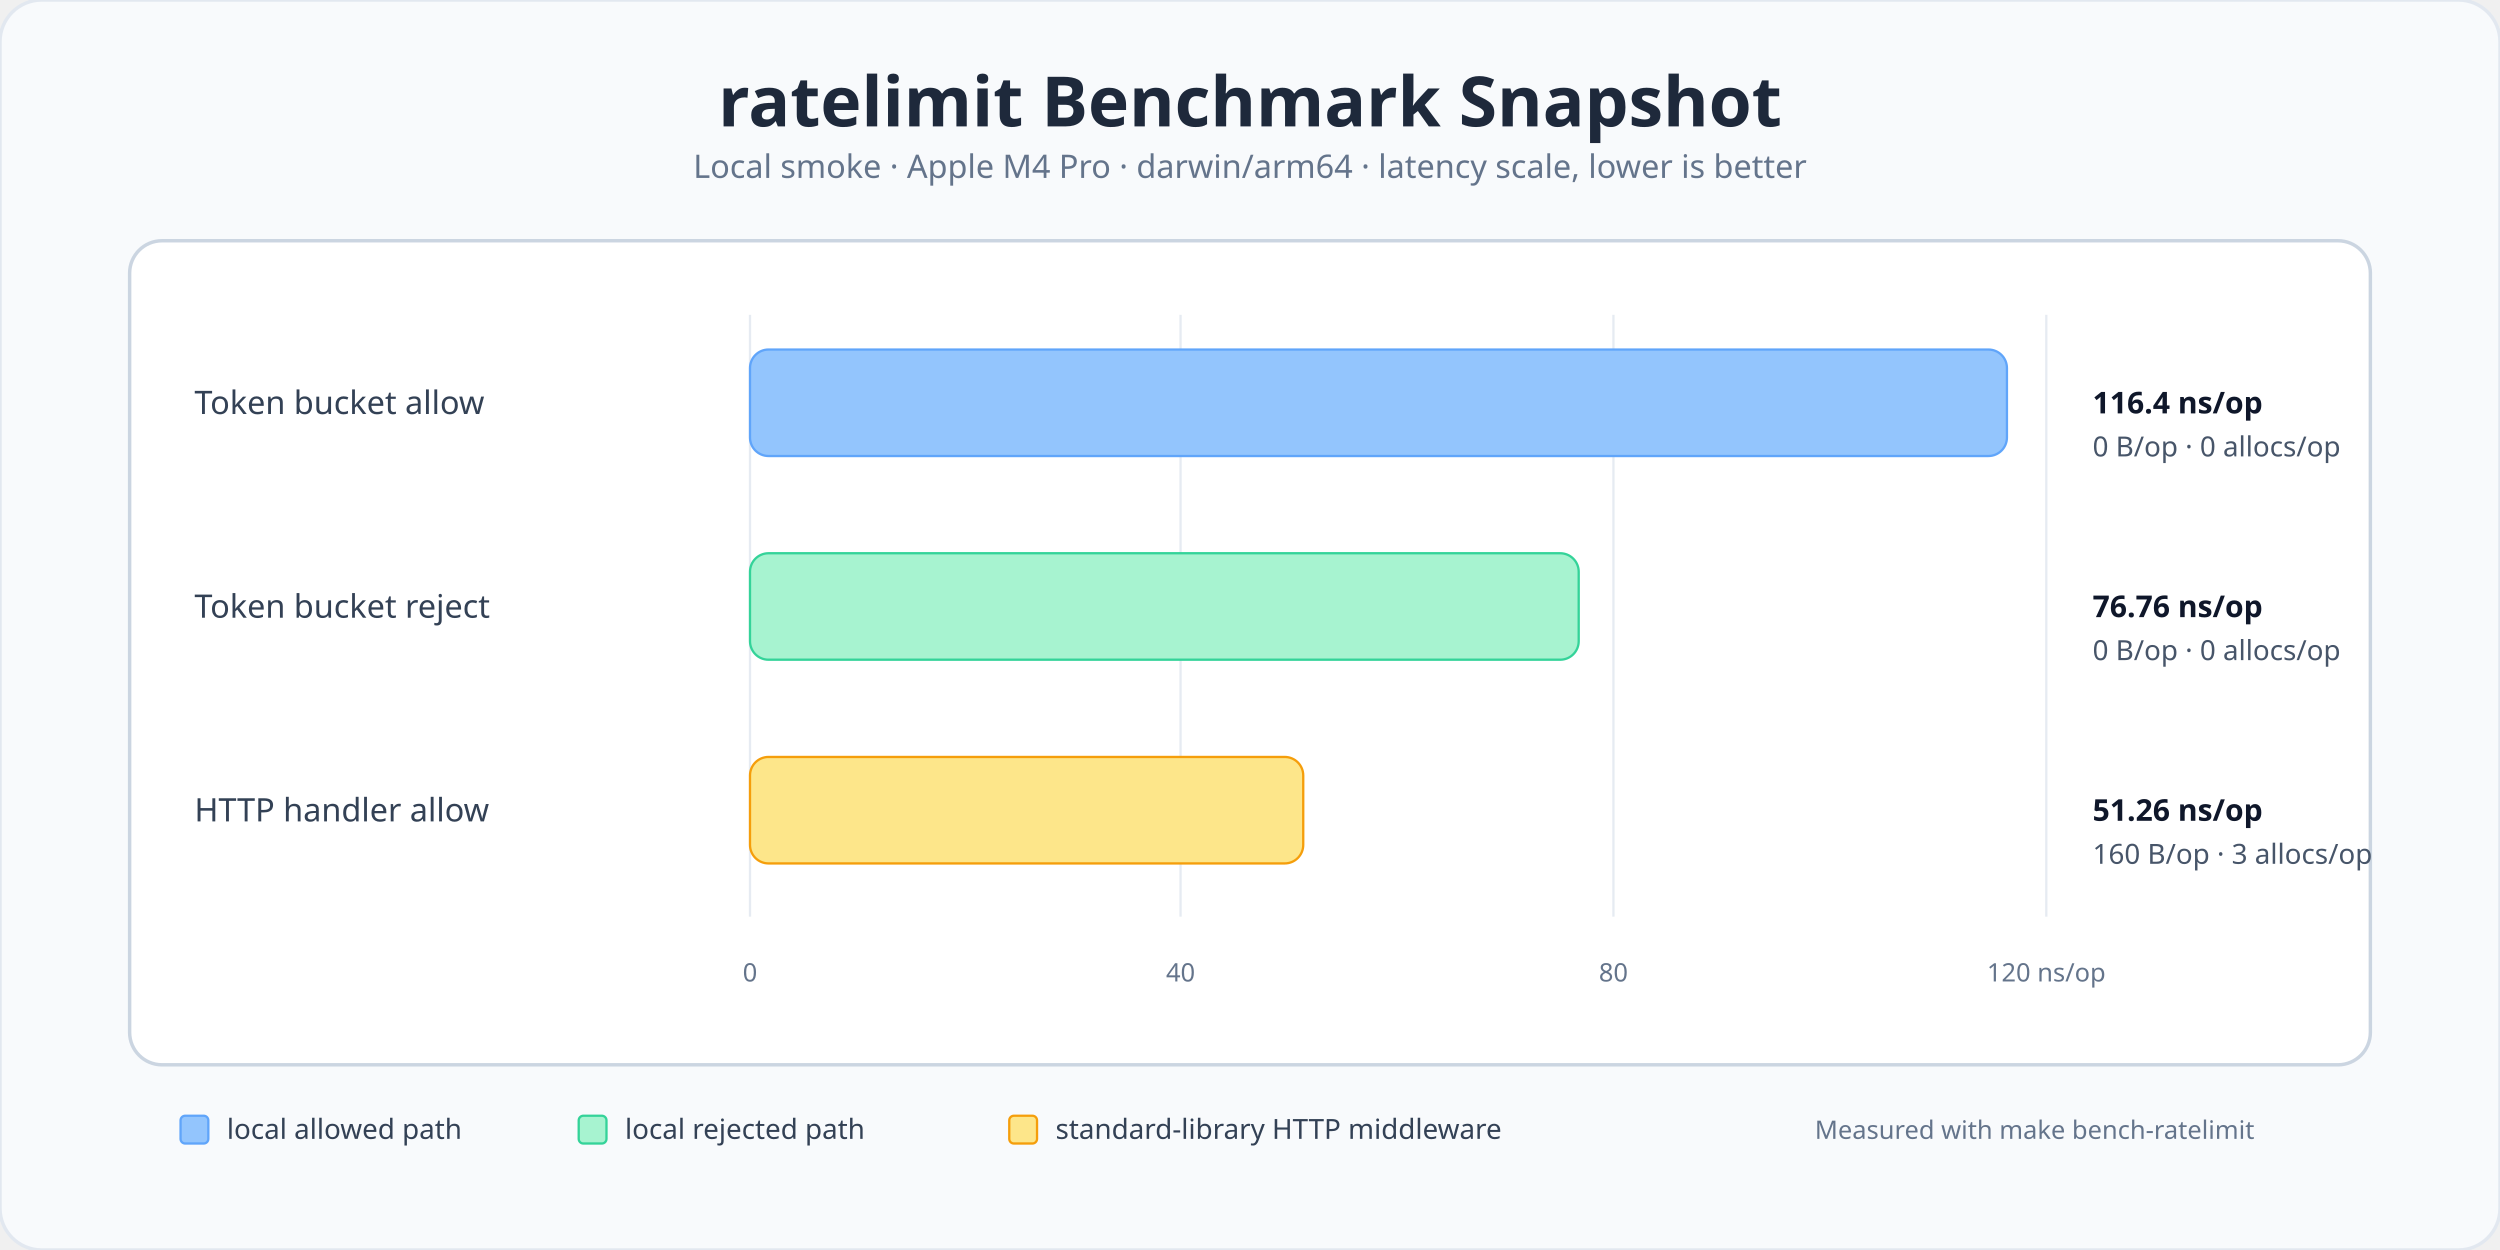
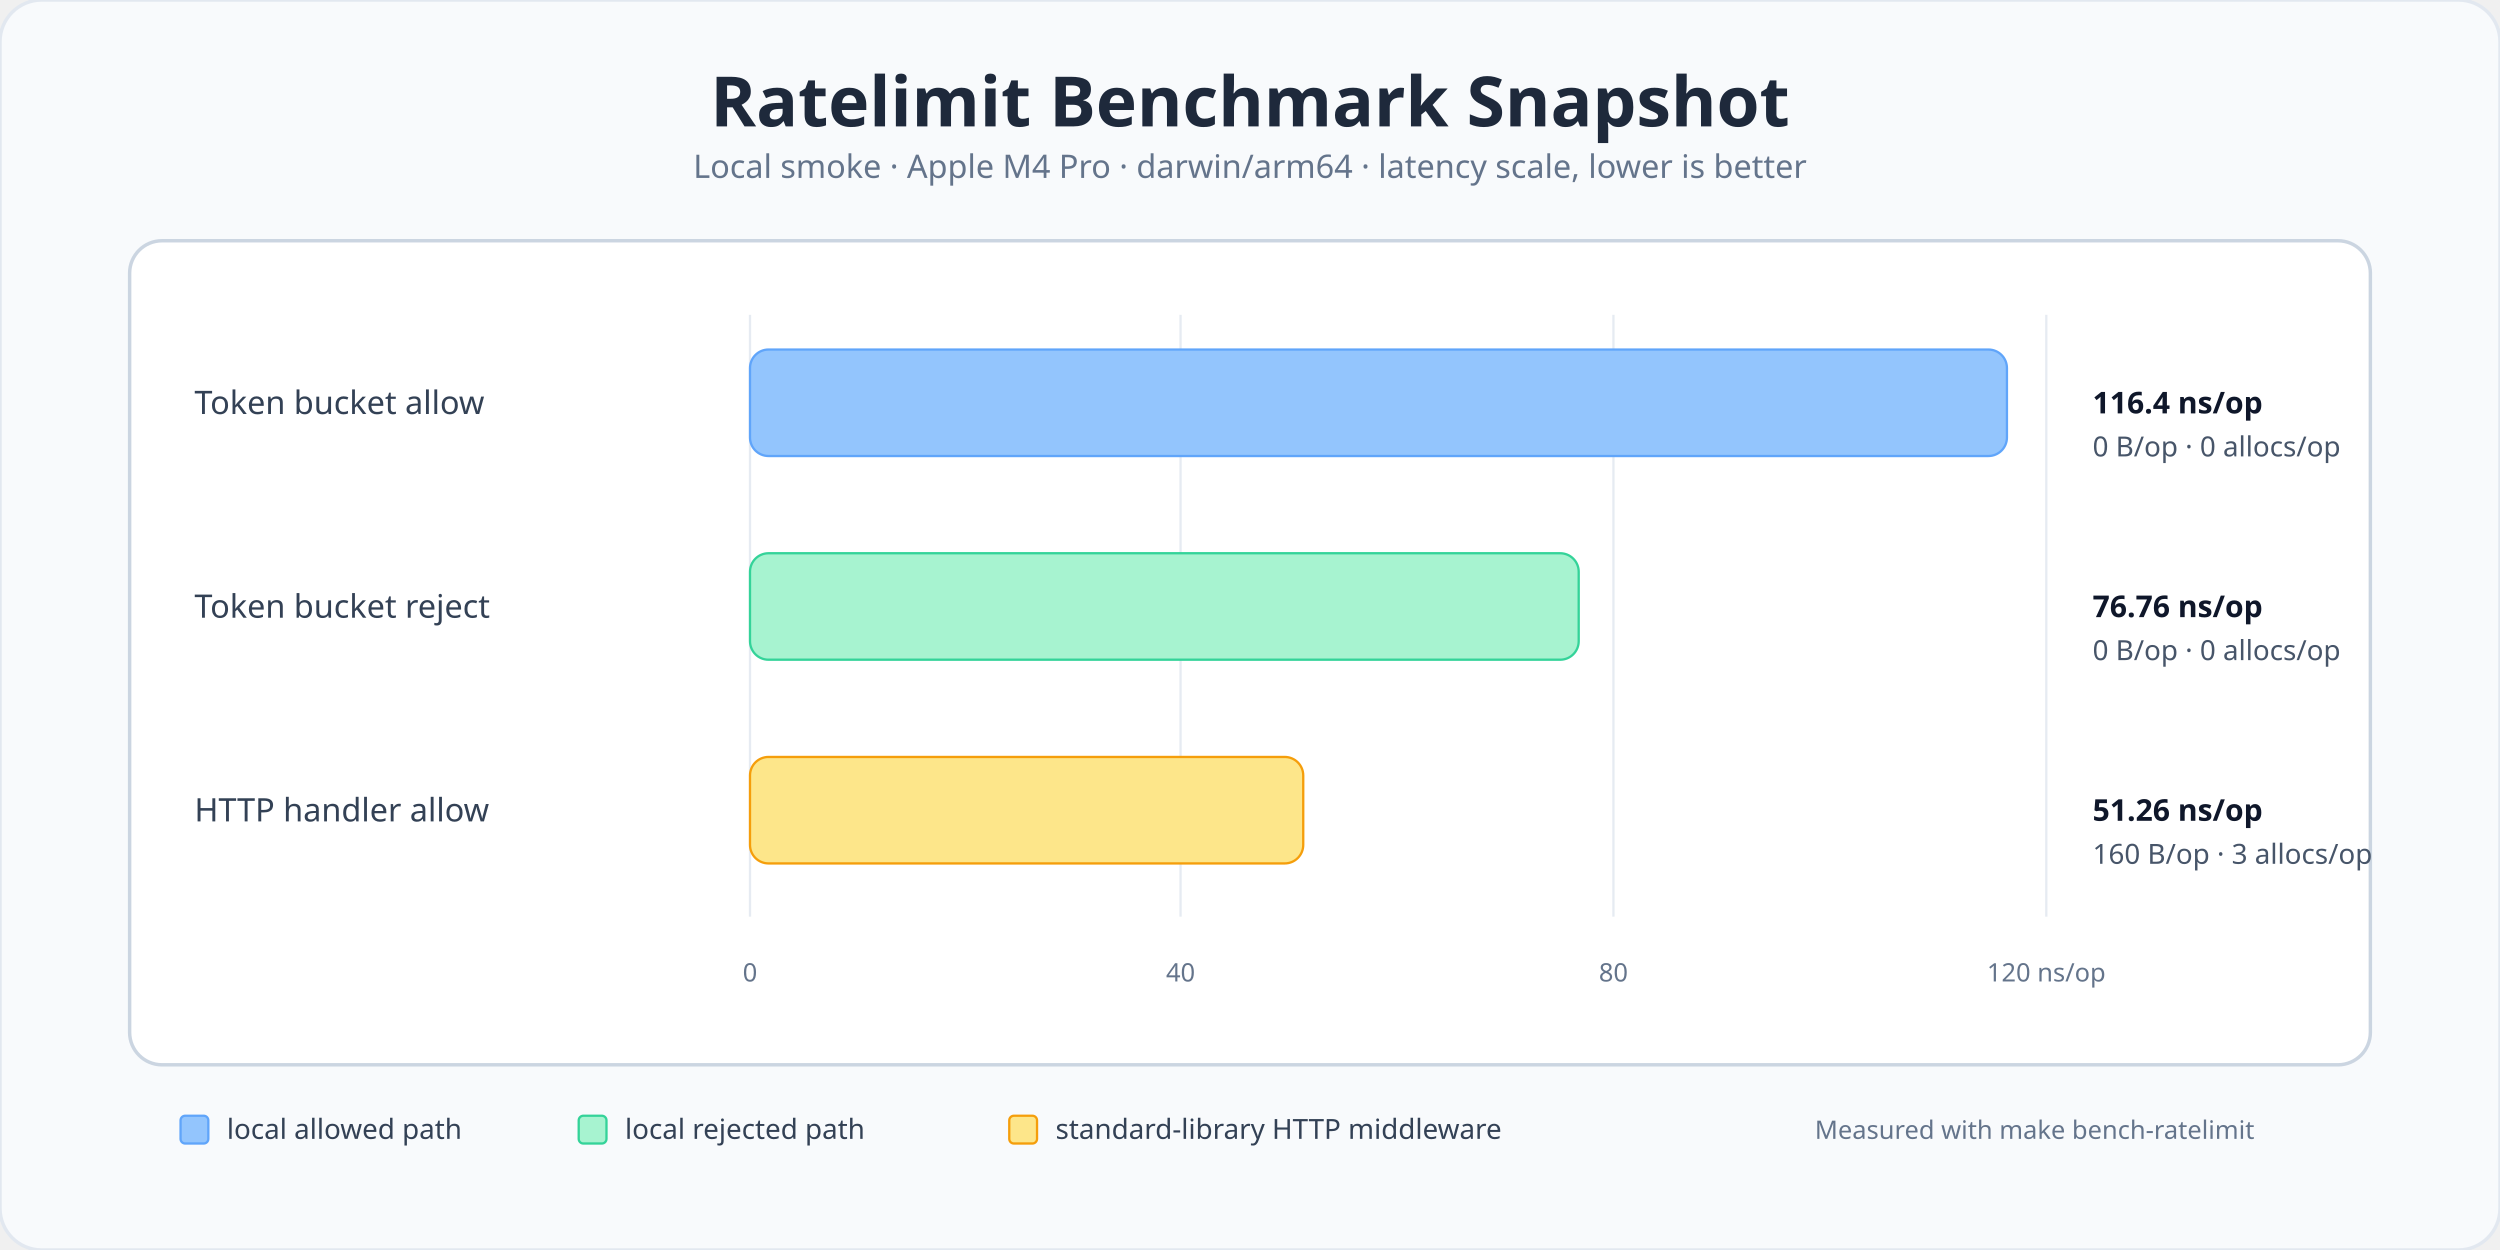
<svg xmlns="http://www.w3.org/2000/svg" width="1080" height="540" viewBox="0 0 1080 540">
  <defs>
    <style>
      @font-face {
        font-family: 'Architects Daughter';
        src: url('/Users/debop/Library/Fonts/ArchitectsDaughter-Regular.ttf');
      }
      @font-face {
        font-family: 'Comic Mono';
        src: url('/Users/debop/Library/Fonts/ComicMono.ttf');
        font-weight: normal;
      }
      @font-face {
        font-family: 'Comic Mono';
        src: url('/Users/debop/Library/Fonts/ComicMono-Bold.ttf');
        font-weight: bold;
      }
      .title { font-family: 'Architects Daughter'; font-size: 30px; fill: #1E293B; font-weight: bold; }
      .subtitle { font-family: 'Comic Mono'; font-size: 14px; fill: #64748B; }
      .label { font-family: 'Comic Mono'; font-size: 14px; fill: #334155; }
      .value { font-family: 'Comic Mono'; font-size: 13px; fill: #0F172A; font-weight: bold; }
      .axis { font-family: 'Comic Mono'; font-size: 11px; fill: #64748B; }
      .legend { font-family: 'Comic Mono'; font-size: 12px; fill: #334155; }
      .badge { font-family: 'Comic Mono'; font-size: 12px; fill: #475569; }
    </style>
  </defs>
  <rect x="0" y="0" width="1080" height="540" fill="#F8FAFC" stroke="#E2E8F0" stroke-width="1.5" rx="18" />
-   <text x="540" y="44" text-anchor="middle" dominant-baseline="middle" class="title">ratelimit Benchmark Snapshot</text>
+   <text x="540" y="44" text-anchor="middle" dominant-baseline="middle" class="title">Ratelimit Benchmark Snapshot</text>
  <text x="540" y="72" text-anchor="middle" dominant-baseline="middle" class="subtitle">Local smoke · Apple M4 Pro · darwin/arm64 · latency scale, lower is better</text>
  <rect x="56" y="104" width="968" height="356" fill="#FFFFFF" stroke="#CBD5E1" stroke-width="1.5" rx="14" />
  <g opacity="0.85">
    <line x1="324" y1="136" x2="324" y2="396" stroke="#E2E8F0" />
    <line x1="510" y1="136" x2="510" y2="396" stroke="#E2E8F0" />
    <line x1="697" y1="136" x2="697" y2="396" stroke="#E2E8F0" />
    <line x1="884" y1="136" x2="884" y2="396" stroke="#E2E8F0" />
  </g>
  <text x="324" y="424" text-anchor="middle" class="axis">0</text>
  <text x="510" y="424" text-anchor="middle" class="axis">40</text>
  <text x="697" y="424" text-anchor="middle" class="axis">80</text>
  <text x="884" y="424" text-anchor="middle" class="axis">120 ns/op</text>
  <g>
    <text x="84" y="174" dominant-baseline="middle" class="label">Token bucket allow</text>
    <rect x="324" y="151" width="543" height="46" fill="#93C5FD" stroke="#60A5FA" rx="8" />
    <text x="904" y="174" dominant-baseline="middle" class="value">116.4 ns/op</text>
    <text x="904" y="193" dominant-baseline="middle" class="badge">0 B/op · 0 allocs/op</text>
    <text x="84" y="262" dominant-baseline="middle" class="label">Token bucket reject</text>
    <rect x="324" y="239" width="358" height="46" fill="#A7F3D0" stroke="#34D399" rx="8" />
    <text x="904" y="262" dominant-baseline="middle" class="value">76.76 ns/op</text>
    <text x="904" y="281" dominant-baseline="middle" class="badge">0 B/op · 0 allocs/op</text>
    <text x="84" y="350" dominant-baseline="middle" class="label">HTTP handler allow</text>
    <rect x="324" y="327" width="239" height="46" fill="#FDE68A" stroke="#F59E0B" rx="8" />
    <text x="904" y="350" dominant-baseline="middle" class="value">51.26 ns/op</text>
    <text x="904" y="369" dominant-baseline="middle" class="badge">160 B/op · 3 allocs/op</text>
  </g>
  <g>
    <rect x="78" y="482" width="12" height="12" fill="#93C5FD" stroke="#60A5FA" rx="2" />
    <text x="98" y="492" class="legend">local allowed path</text>
    <rect x="250" y="482" width="12" height="12" fill="#A7F3D0" stroke="#34D399" rx="2" />
    <text x="270" y="492" class="legend">local rejected path</text>
    <rect x="436" y="482" width="12" height="12" fill="#FDE68A" stroke="#F59E0B" rx="2" />
    <text x="456" y="492" class="legend">standard-library HTTP middleware</text>
    <text x="784" y="492" class="axis">Measured with make bench-ratelimit</text>
  </g>
</svg>
